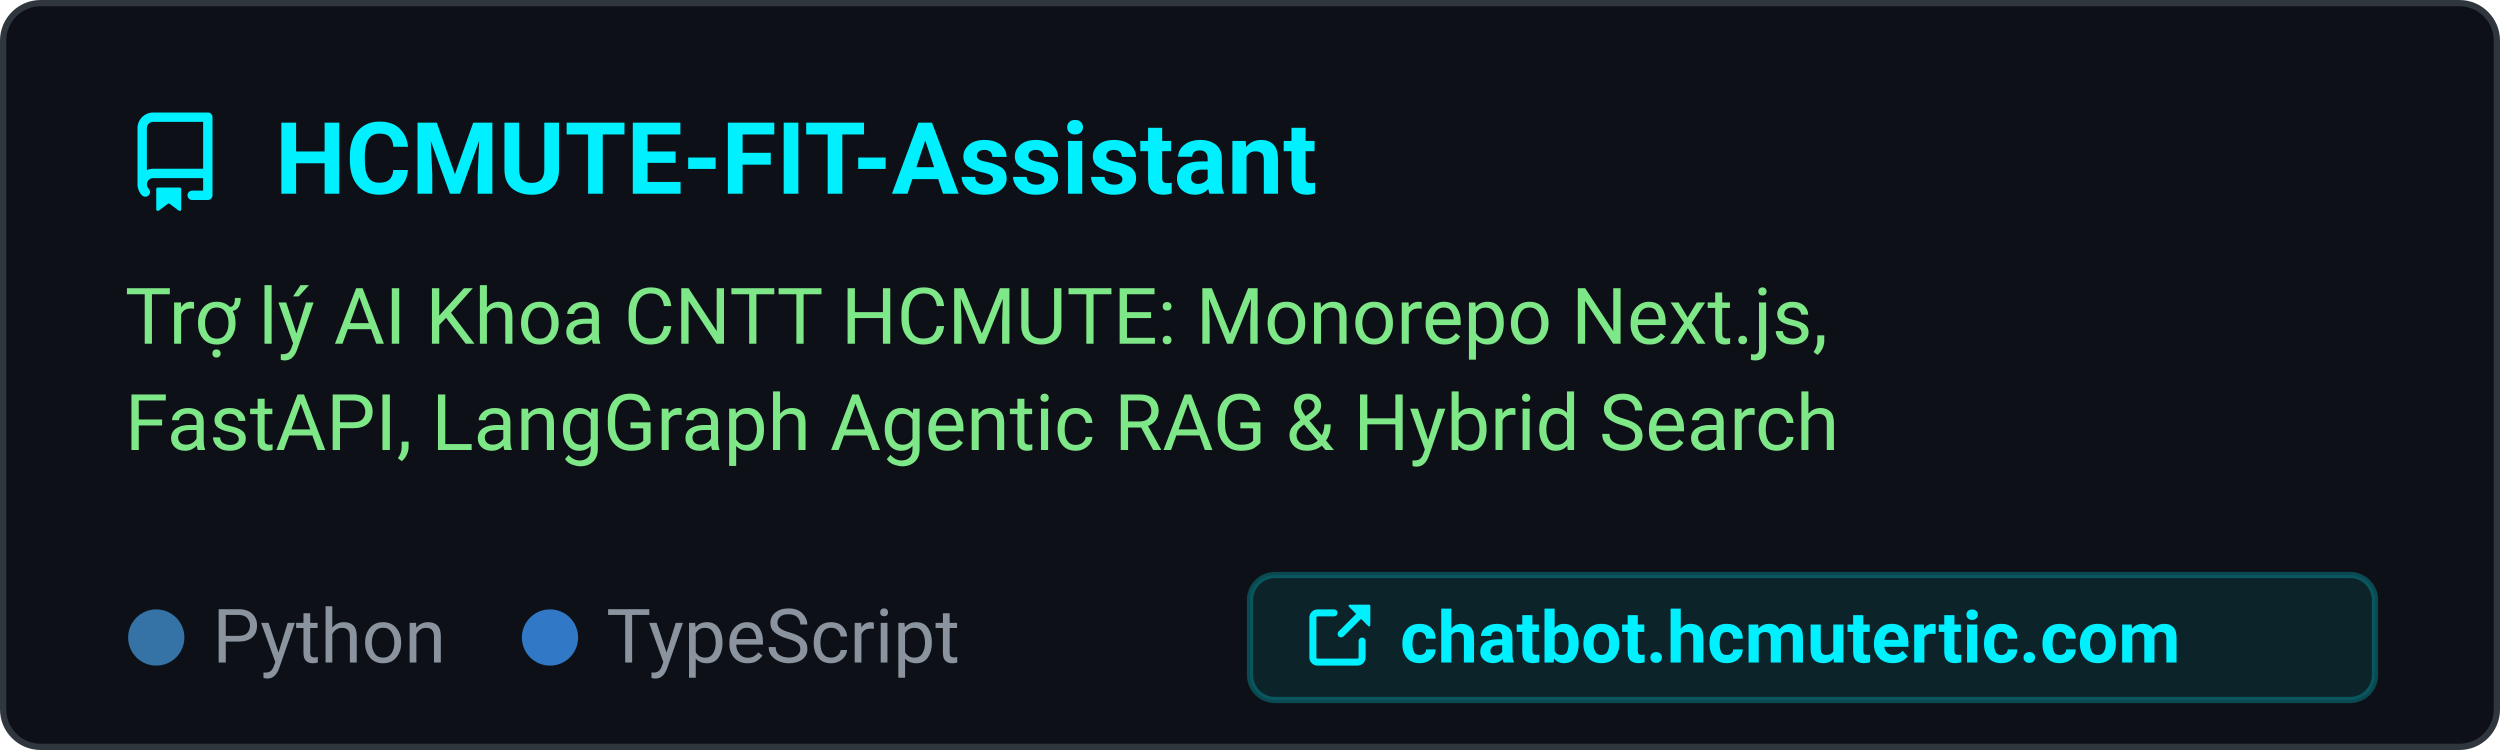
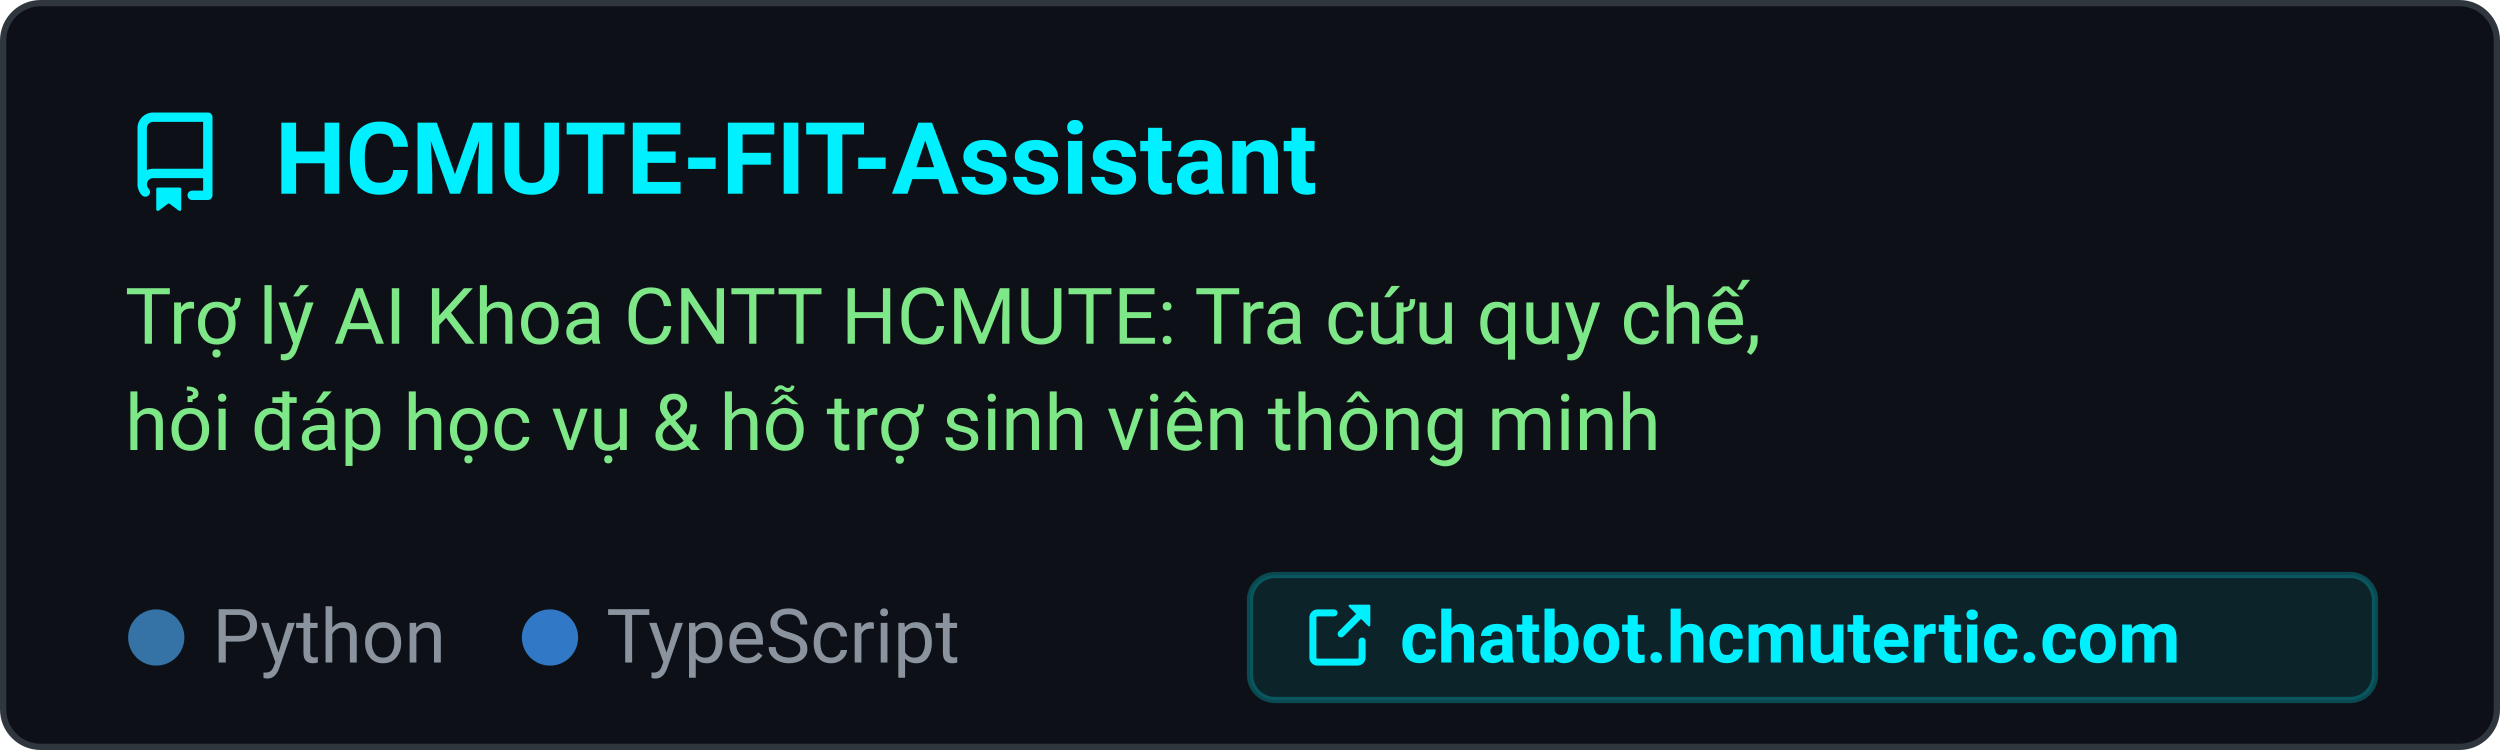
<svg xmlns="http://www.w3.org/2000/svg" width="400" height="120" viewBox="0 0 400 120" fill="none" role="img" aria-label="HCMUTE FIT AI Assistant">
  <style>
    .header { font: 600 16px -apple-system, BlinkMacSystemFont, "Segoe UI", Roboto, Helvetica, Arial, sans-serif; fill: #00F0FF; }
    .desc { font: 400 12.5px -apple-system, BlinkMacSystemFont, "Segoe UI", Roboto, Helvetica, Arial, sans-serif; fill: #7EE787; }
    .meta { font: 400 12px -apple-system, BlinkMacSystemFont, "Segoe UI", Roboto, Helvetica, Arial, sans-serif; fill: #8B949E; }
    .link-text { font: 600 11.5px -apple-system, BlinkMacSystemFont, "Segoe UI", Roboto, Helvetica, Arial, sans-serif; fill: #00F0FF; }
    .badge-bg { fill: rgba(0, 240, 255, 0.08); stroke: rgba(0, 240, 255, 0.25); }
  </style>
  <rect x="0.5" y="0.5" width="399" height="119" rx="6" fill="#0D1117" stroke="#30363D" stroke-width="1" />
  <g transform="translate(20, 18)">
    <svg x="0" y="0" viewBox="0 0 16 16" width="16" height="16" fill="#00F0FF">
      <path fill-rule="evenodd" d="M2 2.5A2.5 2.5 0 014.5 0h8.75a.75.75 0 01.75.75v12.5a.75.75 0 01-.75.75h-2.5a.75.75 0 110-1.5h1.75v-2h-8a1 1 0 00-.714 1.7.75.75 0 01-1.072 1.05A2.495 2.495 0 012 11.5v-9zm10.5-1V9h-8c-.356 0-.694.074-1 .208V2.5a1 1 0 011-1h8zM5 12.25v3.25a.25.25 0 00.4.2l1.45-1.087a.25.25 0 01.3 0L8.6 15.7a.25.25 0 00.4-.2v-3.25a.25.25 0 00-.25-.25h-3.5a.25.25 0 00-.25.25z" />
    </svg>
    <text x="24" y="13" class="header">HCMUTE-FIT-Assistant</text>
  </g>
  <text x="20" y="55" class="desc">
-     <tspan x="20" dy="0">Trợ lý AI Khoa CNTT HCMUTE: Monorepo Next.js,</tspan>
-     <tspan x="20" dy="17">FastAPI, LangGraph Agentic RAG &amp; Hybrid Search</tspan>
+     <tspan x="20" dy="0">Trợ lý AI Khoa CNTT HCMUTE: Tra cứu quy chế,</tspan>
+     <tspan x="20" dy="17">hỏi đáp học vụ &amp; hỗ trợ sinh viên thông minh</tspan>
  </text>
  <g transform="translate(20, 97)">
    <circle cx="5" cy="5" r="4.5" fill="#3572A5" />
    <text x="14" y="9" class="meta">Python</text>
    <circle cx="68" cy="5" r="4.5" fill="#3178C6" />
    <text x="77" y="9" class="meta">TypeScript</text>
    <g transform="translate(180, -5)">
      <rect x="0" y="0" width="180" height="20" rx="4" class="badge-bg" />
      <svg x="8" y="4" viewBox="0 0 16 16" width="12" height="12" fill="#00F0FF">
        <path fill-rule="evenodd" d="M10.604 1h4.146a.25.25 0 01.25.25v4.146a.25.25 0 01-.427.177L13.03 4.03 9.28 7.78a.75.75 0 01-1.06-1.06l3.75-3.75-1.543-1.543A.25.25 0 0110.604 1zM3.75 2A1.75 1.75 0 002 3.75v8.5c0 .966.784 1.75 1.75 1.75h8.5A1.75 1.75 0 0014 12.25v-3.5a.75.75 0 00-1.5 0v3.5a.25.25 0 01-.25.25h-8.5a.25.25 0 01-.25-.25v-8.5a.25.25 0 01.25-.25h3.5a.75.75 0 000-1.5h-3.5z" />
      </svg>
      <text x="24" y="14" class="link-text">chatbot.hcmutertic.com</text>
    </g>
  </g>
</svg>
